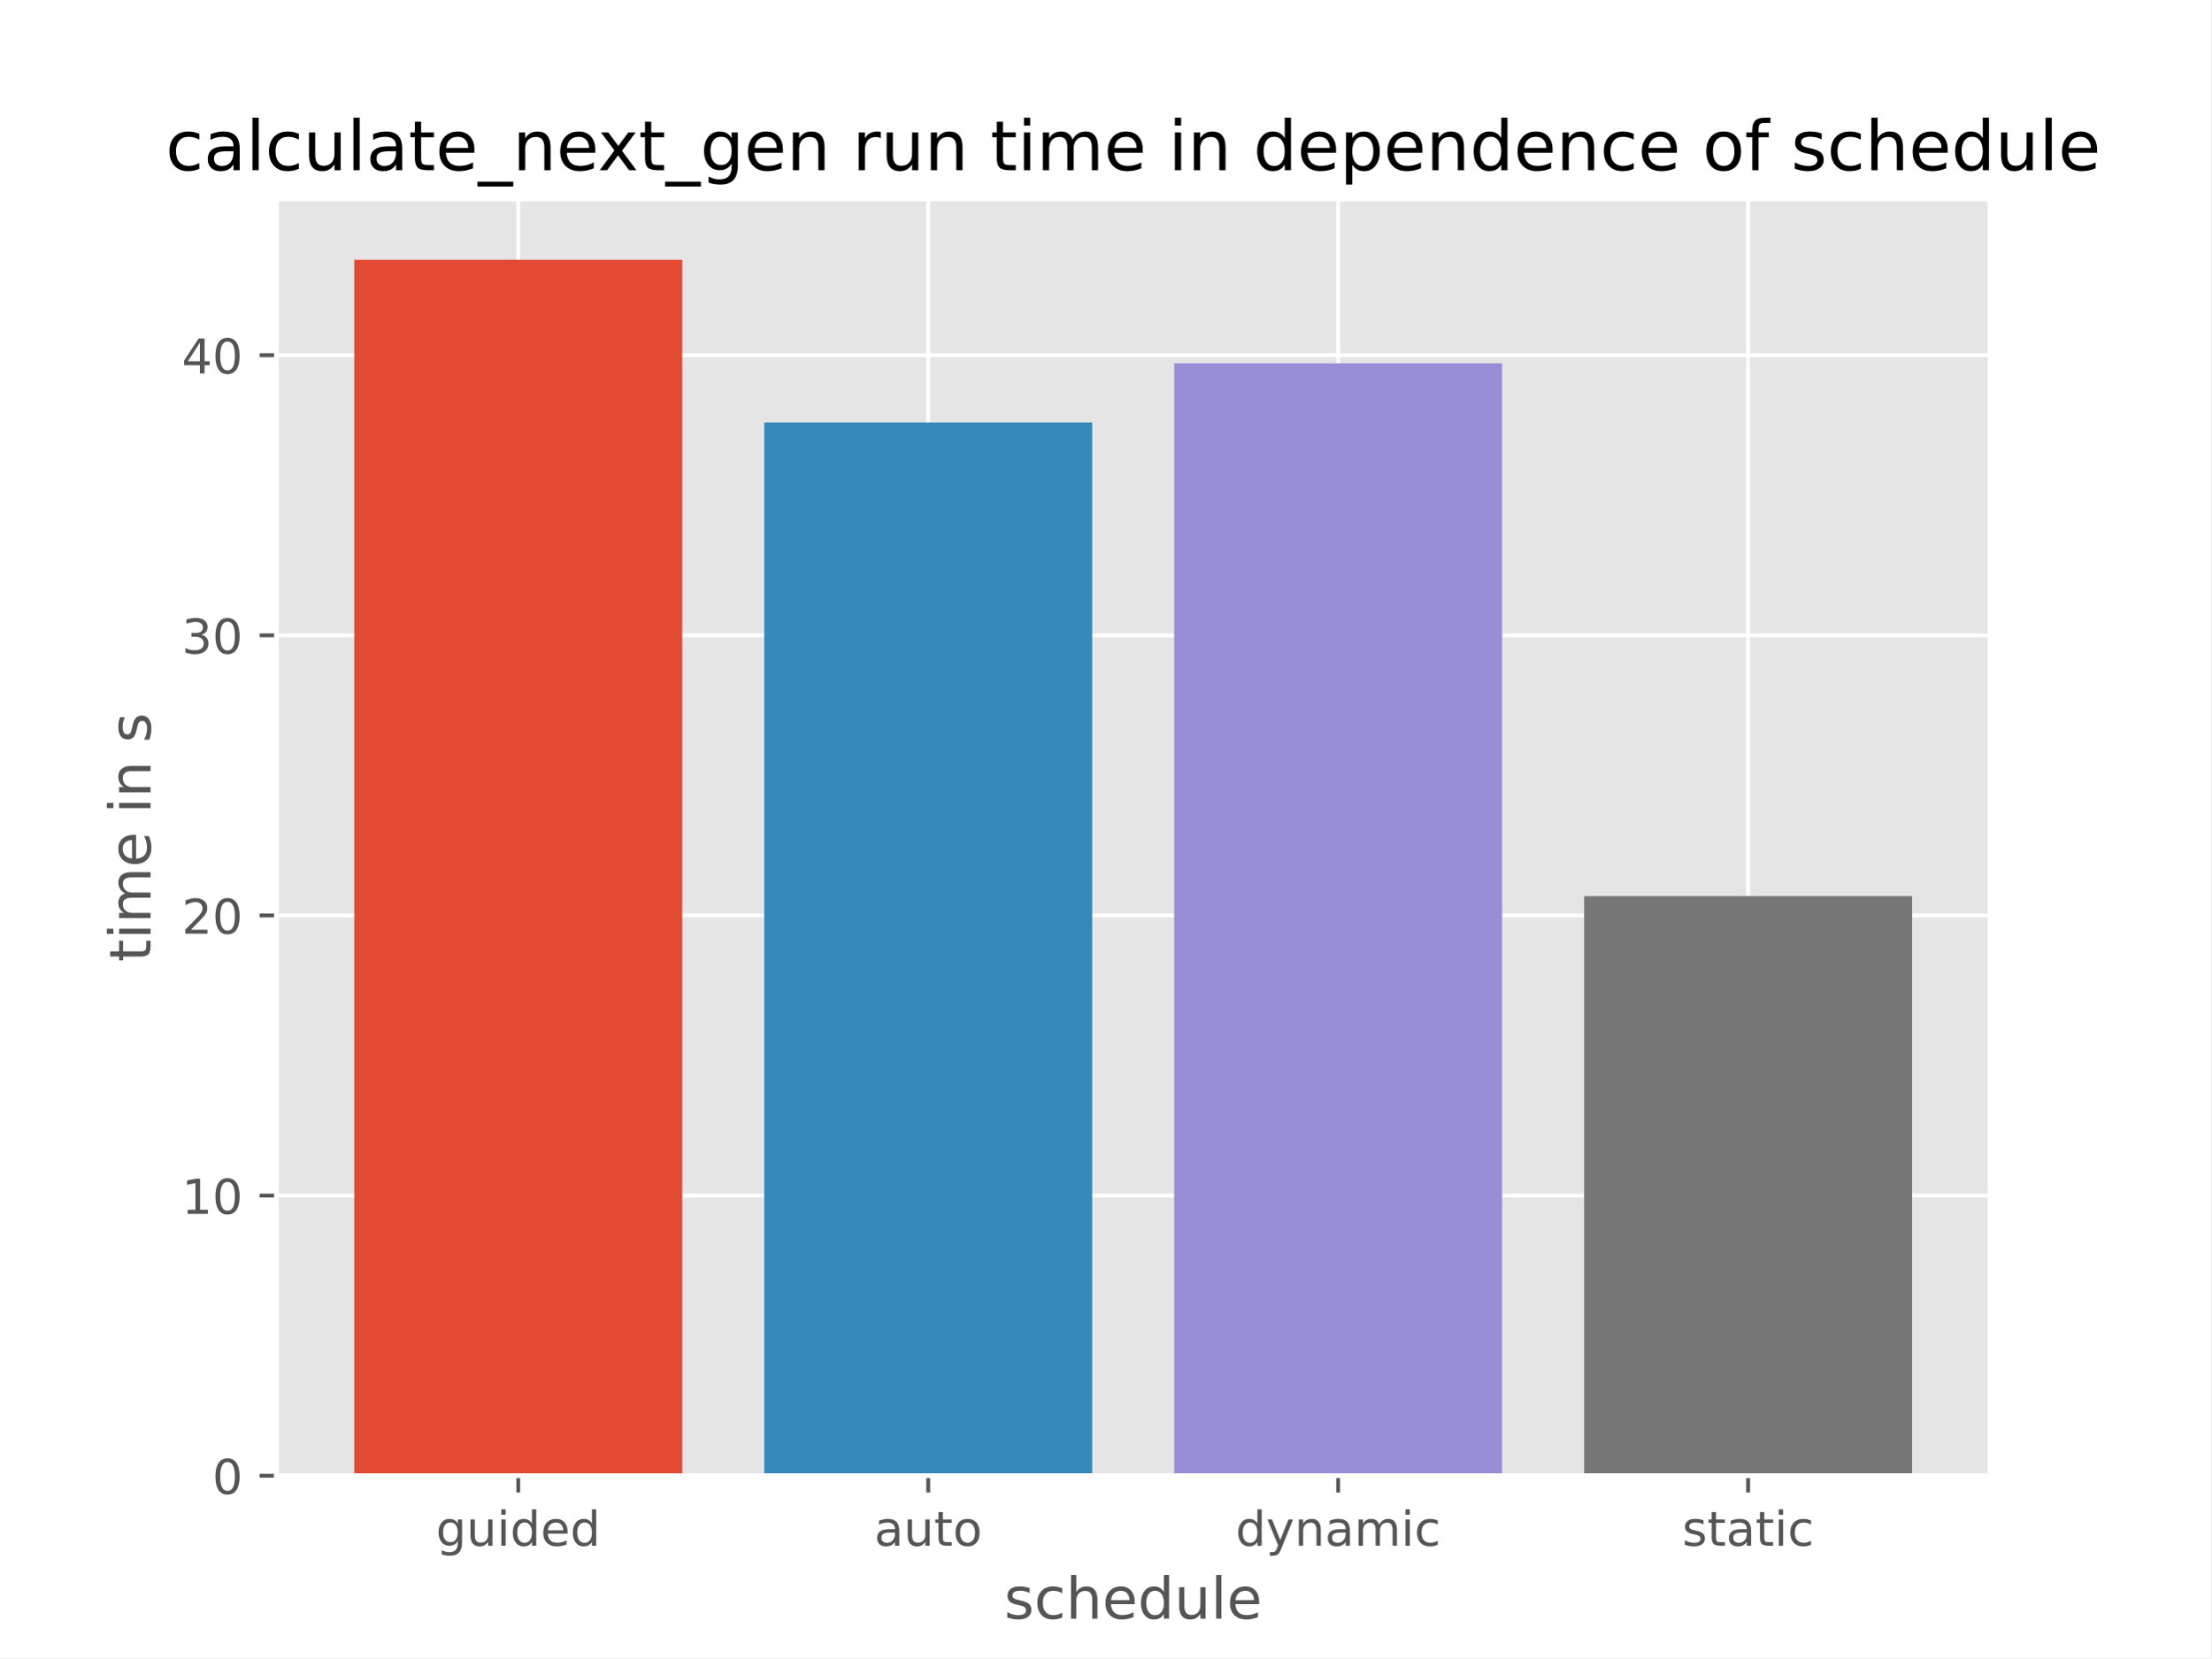
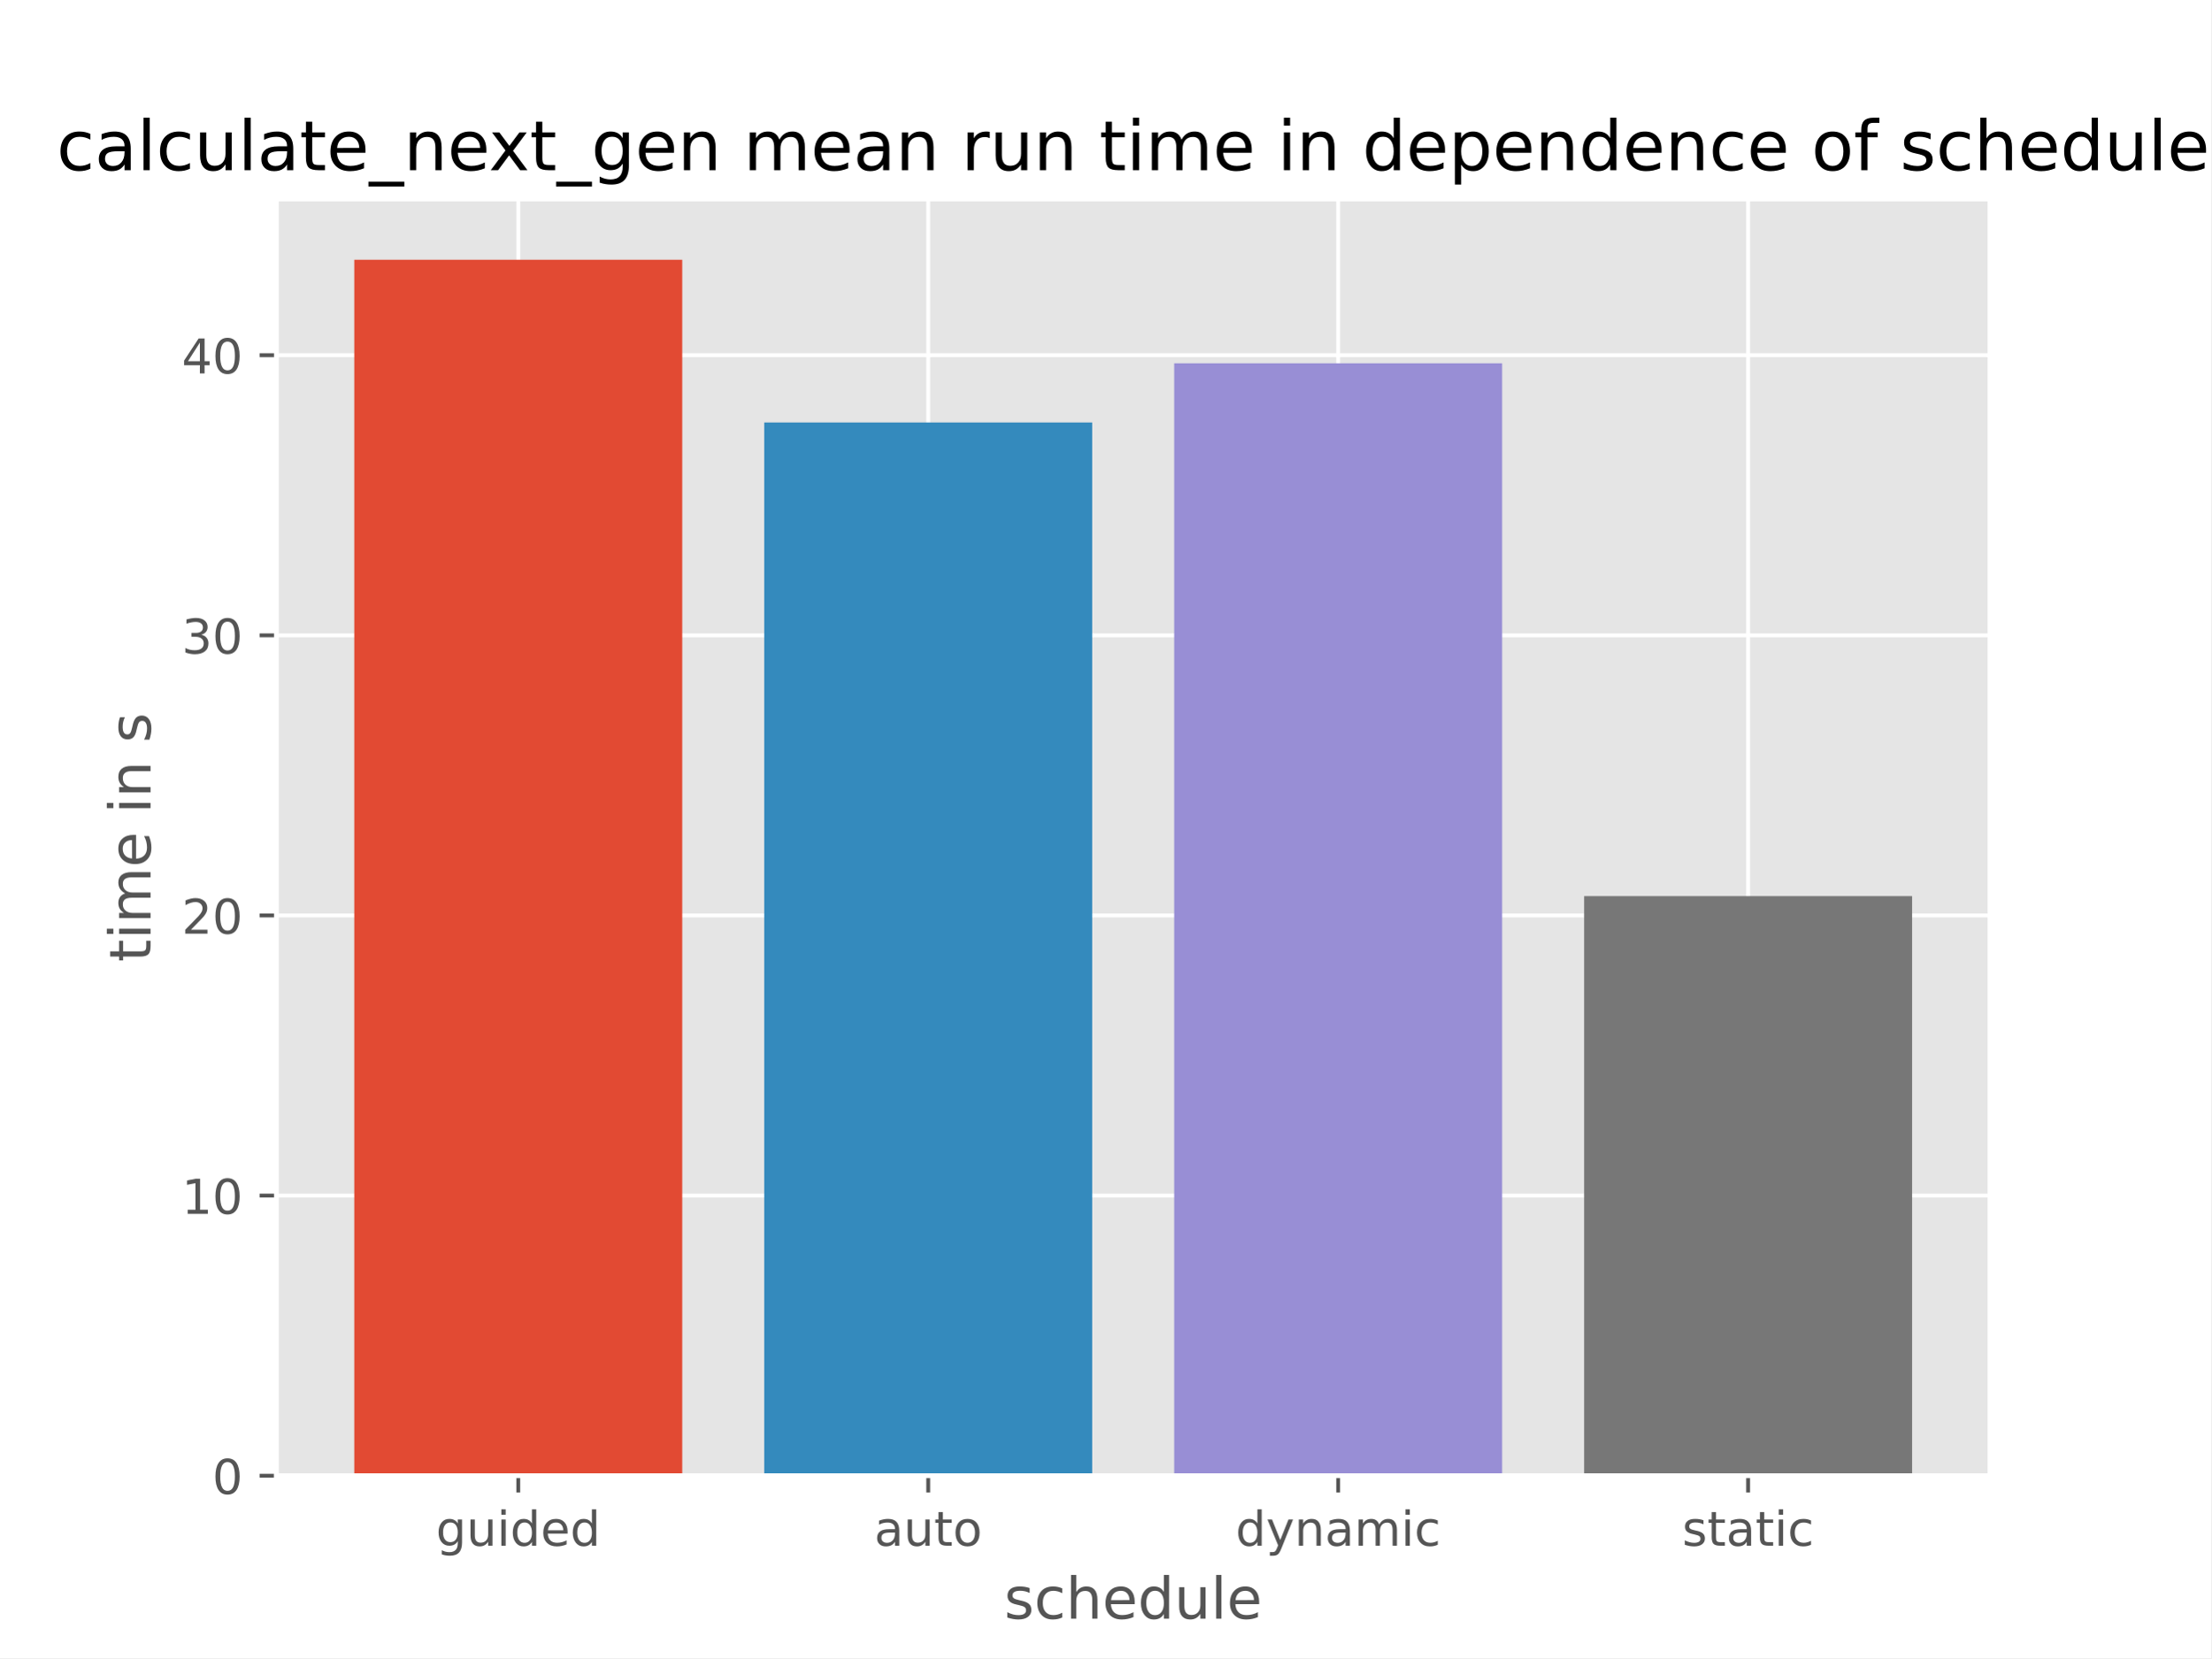
<svg xmlns="http://www.w3.org/2000/svg" xmlns:xlink="http://www.w3.org/1999/xlink" width="460.8pt" height="345.6pt" viewBox="0 0 460.8 345.6" version="1.1">
  <defs>
    <style type="text/css">*{stroke-linejoin: round; stroke-linecap: butt}</style>
  </defs>
  <g id="figure_1">
    <g id="patch_1">
      <path d="M 0 345.6  L 460.8 345.6  L 460.8 0  L 0 0  z " style="fill: #ffffff" />
    </g>
    <g id="axes_1">
      <g id="patch_2">
        <path d="M 57.6 307.584  L 414.72 307.584  L 414.72 41.472  L 57.6 41.472  z " style="fill: #e5e5e5" />
      </g>
      <g id="matplotlib.axis_1">
        <g id="xtick_1">
          <g id="line2d_1">
-             <path d="M 108.007 307.584  L 108.007 41.472  " clip-path="url(#p742bc120b9)" style="fill: none; stroke: #ffffff; stroke-width: 0.8; stroke-linecap: square" />
+             <path d="M 108.007 307.584  L 108.007 41.472  " clip-path="url(#p6f474aec1b)" style="fill: none; stroke: #ffffff; stroke-width: 0.8; stroke-linecap: square" />
          </g>
          <g id="line2d_2">
            <defs>
-               <path id="m1e154e28bb" d="M 0 0  L 0 3.5  " style="stroke: #555555; stroke-width: 0.8" />
+               <path id="mef49418234" d="M 0 0  L 0 3.5  " style="stroke: #555555; stroke-width: 0.8" />
            </defs>
            <g>
-               <use xlink:href="#m1e154e28bb" x="108.007" y="307.584" style="fill: #555555; stroke: #555555; stroke-width: 0.8" />
+               <use xlink:href="#mef49418234" x="108.007" y="307.584" style="fill: #555555; stroke: #555555; stroke-width: 0.8" />
            </g>
          </g>
          <g id="text_1">
            <g style="fill: #555555" transform="translate(90.84986 322.1824)scale(0.1 -0.1)">
              <defs>
                <path id="DejaVuSans-67" d="M 2906 1791  Q 2906 2416 2648 2759  Q 2391 3103 1925 3103  Q 1463 3103 1205 2759  Q 947 2416 947 1791  Q 947 1169 1205 825  Q 1463 481 1925 481  Q 2391 481 2648 825  Q 2906 1169 2906 1791  z M 3481 434  Q 3481 -459 3084 -895  Q 2688 -1331 1869 -1331  Q 1566 -1331 1297 -1286  Q 1028 -1241 775 -1147  L 775 -588  Q 1028 -725 1275 -790  Q 1522 -856 1778 -856  Q 2344 -856 2625 -561  Q 2906 -266 2906 331  L 2906 616  Q 2728 306 2450 153  Q 2172 0 1784 0  Q 1141 0 747 490  Q 353 981 353 1791  Q 353 2603 747 3093  Q 1141 3584 1784 3584  Q 2172 3584 2450 3431  Q 2728 3278 2906 2969  L 2906 3500  L 3481 3500  L 3481 434  z " transform="scale(0.015625)" />
                <path id="DejaVuSans-75" d="M 544 1381  L 544 3500  L 1119 3500  L 1119 1403  Q 1119 906 1312 657  Q 1506 409 1894 409  Q 2359 409 2629 706  Q 2900 1003 2900 1516  L 2900 3500  L 3475 3500  L 3475 0  L 2900 0  L 2900 538  Q 2691 219 2414 64  Q 2138 -91 1772 -91  Q 1169 -91 856 284  Q 544 659 544 1381  z M 1991 3584  L 1991 3584  z " transform="scale(0.015625)" />
                <path id="DejaVuSans-69" d="M 603 3500  L 1178 3500  L 1178 0  L 603 0  L 603 3500  z M 603 4863  L 1178 4863  L 1178 4134  L 603 4134  L 603 4863  z " transform="scale(0.015625)" />
                <path id="DejaVuSans-64" d="M 2906 2969  L 2906 4863  L 3481 4863  L 3481 0  L 2906 0  L 2906 525  Q 2725 213 2448 61  Q 2172 -91 1784 -91  Q 1150 -91 751 415  Q 353 922 353 1747  Q 353 2572 751 3078  Q 1150 3584 1784 3584  Q 2172 3584 2448 3432  Q 2725 3281 2906 2969  z M 947 1747  Q 947 1113 1208 752  Q 1469 391 1925 391  Q 2381 391 2643 752  Q 2906 1113 2906 1747  Q 2906 2381 2643 2742  Q 2381 3103 1925 3103  Q 1469 3103 1208 2742  Q 947 2381 947 1747  z " transform="scale(0.015625)" />
                <path id="DejaVuSans-65" d="M 3597 1894  L 3597 1613  L 953 1613  Q 991 1019 1311 708  Q 1631 397 2203 397  Q 2534 397 2845 478  Q 3156 559 3463 722  L 3463 178  Q 3153 47 2828 -22  Q 2503 -91 2169 -91  Q 1331 -91 842 396  Q 353 884 353 1716  Q 353 2575 817 3079  Q 1281 3584 2069 3584  Q 2775 3584 3186 3129  Q 3597 2675 3597 1894  z M 3022 2063  Q 3016 2534 2758 2815  Q 2500 3097 2075 3097  Q 1594 3097 1305 2825  Q 1016 2553 972 2059  L 3022 2063  z " transform="scale(0.015625)" />
              </defs>
              <use xlink:href="#DejaVuSans-67" />
              <use xlink:href="#DejaVuSans-75" x="63.477" />
              <use xlink:href="#DejaVuSans-69" x="126.855" />
              <use xlink:href="#DejaVuSans-64" x="154.639" />
              <use xlink:href="#DejaVuSans-65" x="218.115" />
              <use xlink:href="#DejaVuSans-64" x="279.639" />
            </g>
          </g>
        </g>
        <g id="xtick_2">
          <g id="line2d_3">
-             <path d="M 193.442 307.584  L 193.442 41.472  " clip-path="url(#p742bc120b9)" style="fill: none; stroke: #ffffff; stroke-width: 0.8; stroke-linecap: square" />
+             <path d="M 193.442 307.584  L 193.442 41.472  " clip-path="url(#p6f474aec1b)" style="fill: none; stroke: #ffffff; stroke-width: 0.8; stroke-linecap: square" />
          </g>
          <g id="line2d_4">
            <g>
-               <use xlink:href="#m1e154e28bb" x="193.442" y="307.584" style="fill: #555555; stroke: #555555; stroke-width: 0.8" />
+               <use xlink:href="#mef49418234" x="193.442" y="307.584" style="fill: #555555; stroke: #555555; stroke-width: 0.8" />
            </g>
          </g>
          <g id="text_2">
            <g style="fill: #555555" transform="translate(182.19 322.1824)scale(0.1 -0.1)">
              <defs>
                <path id="DejaVuSans-61" d="M 2194 1759  Q 1497 1759 1228 1600  Q 959 1441 959 1056  Q 959 750 1161 570  Q 1363 391 1709 391  Q 2188 391 2477 730  Q 2766 1069 2766 1631  L 2766 1759  L 2194 1759  z M 3341 1997  L 3341 0  L 2766 0  L 2766 531  Q 2569 213 2275 61  Q 1981 -91 1556 -91  Q 1019 -91 701 211  Q 384 513 384 1019  Q 384 1609 779 1909  Q 1175 2209 1959 2209  L 2766 2209  L 2766 2266  Q 2766 2663 2505 2880  Q 2244 3097 1772 3097  Q 1472 3097 1187 3025  Q 903 2953 641 2809  L 641 3341  Q 956 3463 1253 3523  Q 1550 3584 1831 3584  Q 2591 3584 2966 3190  Q 3341 2797 3341 1997  z " transform="scale(0.015625)" />
                <path id="DejaVuSans-74" d="M 1172 4494  L 1172 3500  L 2356 3500  L 2356 3053  L 1172 3053  L 1172 1153  Q 1172 725 1289 603  Q 1406 481 1766 481  L 2356 481  L 2356 0  L 1766 0  Q 1100 0 847 248  Q 594 497 594 1153  L 594 3053  L 172 3053  L 172 3500  L 594 3500  L 594 4494  L 1172 4494  z " transform="scale(0.015625)" />
                <path id="DejaVuSans-6f" d="M 1959 3097  Q 1497 3097 1228 2736  Q 959 2375 959 1747  Q 959 1119 1226 758  Q 1494 397 1959 397  Q 2419 397 2687 759  Q 2956 1122 2956 1747  Q 2956 2369 2687 2733  Q 2419 3097 1959 3097  z M 1959 3584  Q 2709 3584 3137 3096  Q 3566 2609 3566 1747  Q 3566 888 3137 398  Q 2709 -91 1959 -91  Q 1206 -91 779 398  Q 353 888 353 1747  Q 353 2609 779 3096  Q 1206 3584 1959 3584  z " transform="scale(0.015625)" />
              </defs>
              <use xlink:href="#DejaVuSans-61" />
              <use xlink:href="#DejaVuSans-75" x="61.279" />
              <use xlink:href="#DejaVuSans-74" x="124.658" />
              <use xlink:href="#DejaVuSans-6f" x="163.867" />
            </g>
          </g>
        </g>
        <g id="xtick_3">
          <g id="line2d_5">
-             <path d="M 278.878 307.584  L 278.878 41.472  " clip-path="url(#p742bc120b9)" style="fill: none; stroke: #ffffff; stroke-width: 0.8; stroke-linecap: square" />
+             <path d="M 278.878 307.584  L 278.878 41.472  " clip-path="url(#p6f474aec1b)" style="fill: none; stroke: #ffffff; stroke-width: 0.8; stroke-linecap: square" />
          </g>
          <g id="line2d_6">
            <g>
-               <use xlink:href="#m1e154e28bb" x="278.878" y="307.584" style="fill: #555555; stroke: #555555; stroke-width: 0.8" />
+               <use xlink:href="#mef49418234" x="278.878" y="307.584" style="fill: #555555; stroke: #555555; stroke-width: 0.8" />
            </g>
          </g>
          <g id="text_3">
            <g style="fill: #555555" transform="translate(257.5027 322.1824)scale(0.1 -0.1)">
              <defs>
                <path id="DejaVuSans-79" d="M 2059 -325  Q 1816 -950 1584 -1140  Q 1353 -1331 966 -1331  L 506 -1331  L 506 -850  L 844 -850  Q 1081 -850 1212 -737  Q 1344 -625 1503 -206  L 1606 56  L 191 3500  L 800 3500  L 1894 763  L 2988 3500  L 3597 3500  L 2059 -325  z " transform="scale(0.015625)" />
                <path id="DejaVuSans-6e" d="M 3513 2113  L 3513 0  L 2938 0  L 2938 2094  Q 2938 2591 2744 2837  Q 2550 3084 2163 3084  Q 1697 3084 1428 2787  Q 1159 2491 1159 1978  L 1159 0  L 581 0  L 581 3500  L 1159 3500  L 1159 2956  Q 1366 3272 1645 3428  Q 1925 3584 2291 3584  Q 2894 3584 3203 3211  Q 3513 2838 3513 2113  z " transform="scale(0.015625)" />
                <path id="DejaVuSans-6d" d="M 3328 2828  Q 3544 3216 3844 3400  Q 4144 3584 4550 3584  Q 5097 3584 5394 3201  Q 5691 2819 5691 2113  L 5691 0  L 5113 0  L 5113 2094  Q 5113 2597 4934 2840  Q 4756 3084 4391 3084  Q 3944 3084 3684 2787  Q 3425 2491 3425 1978  L 3425 0  L 2847 0  L 2847 2094  Q 2847 2600 2669 2842  Q 2491 3084 2119 3084  Q 1678 3084 1418 2786  Q 1159 2488 1159 1978  L 1159 0  L 581 0  L 581 3500  L 1159 3500  L 1159 2956  Q 1356 3278 1631 3431  Q 1906 3584 2284 3584  Q 2666 3584 2933 3390  Q 3200 3197 3328 2828  z " transform="scale(0.015625)" />
                <path id="DejaVuSans-63" d="M 3122 3366  L 3122 2828  Q 2878 2963 2633 3030  Q 2388 3097 2138 3097  Q 1578 3097 1268 2742  Q 959 2388 959 1747  Q 959 1106 1268 751  Q 1578 397 2138 397  Q 2388 397 2633 464  Q 2878 531 3122 666  L 3122 134  Q 2881 22 2623 -34  Q 2366 -91 2075 -91  Q 1284 -91 818 406  Q 353 903 353 1747  Q 353 2603 823 3093  Q 1294 3584 2113 3584  Q 2378 3584 2631 3529  Q 2884 3475 3122 3366  z " transform="scale(0.015625)" />
              </defs>
              <use xlink:href="#DejaVuSans-64" />
              <use xlink:href="#DejaVuSans-79" x="63.477" />
              <use xlink:href="#DejaVuSans-6e" x="122.656" />
              <use xlink:href="#DejaVuSans-61" x="186.035" />
              <use xlink:href="#DejaVuSans-6d" x="247.314" />
              <use xlink:href="#DejaVuSans-69" x="344.727" />
              <use xlink:href="#DejaVuSans-63" x="372.51" />
            </g>
          </g>
        </g>
        <g id="xtick_4">
          <g id="line2d_7">
-             <path d="M 364.313 307.584  L 364.313 41.472  " clip-path="url(#p742bc120b9)" style="fill: none; stroke: #ffffff; stroke-width: 0.8; stroke-linecap: square" />
+             <path d="M 364.313 307.584  L 364.313 41.472  " clip-path="url(#p6f474aec1b)" style="fill: none; stroke: #ffffff; stroke-width: 0.8; stroke-linecap: square" />
          </g>
          <g id="line2d_8">
            <g>
-               <use xlink:href="#m1e154e28bb" x="364.313" y="307.584" style="fill: #555555; stroke: #555555; stroke-width: 0.8" />
+               <use xlink:href="#mef49418234" x="364.313" y="307.584" style="fill: #555555; stroke: #555555; stroke-width: 0.8" />
            </g>
          </g>
          <g id="text_4">
            <g style="fill: #555555" transform="translate(350.5858 322.1824)scale(0.1 -0.1)">
              <defs>
                <path id="DejaVuSans-73" d="M 2834 3397  L 2834 2853  Q 2591 2978 2328 3040  Q 2066 3103 1784 3103  Q 1356 3103 1142 2972  Q 928 2841 928 2578  Q 928 2378 1081 2264  Q 1234 2150 1697 2047  L 1894 2003  Q 2506 1872 2764 1633  Q 3022 1394 3022 966  Q 3022 478 2636 193  Q 2250 -91 1575 -91  Q 1294 -91 989 -36  Q 684 19 347 128  L 347 722  Q 666 556 975 473  Q 1284 391 1588 391  Q 1994 391 2212 530  Q 2431 669 2431 922  Q 2431 1156 2273 1281  Q 2116 1406 1581 1522  L 1381 1569  Q 847 1681 609 1914  Q 372 2147 372 2553  Q 372 3047 722 3315  Q 1072 3584 1716 3584  Q 2034 3584 2315 3537  Q 2597 3491 2834 3397  z " transform="scale(0.015625)" />
              </defs>
              <use xlink:href="#DejaVuSans-73" />
              <use xlink:href="#DejaVuSans-74" x="52.1" />
              <use xlink:href="#DejaVuSans-61" x="91.309" />
              <use xlink:href="#DejaVuSans-74" x="152.588" />
              <use xlink:href="#DejaVuSans-69" x="191.797" />
              <use xlink:href="#DejaVuSans-63" x="219.58" />
            </g>
          </g>
        </g>
        <g id="text_5">
          <g style="fill: #555555" transform="translate(209.2706 337.3802)scale(0.12 -0.12)">
            <defs>
              <path id="DejaVuSans-68" d="M 3513 2113  L 3513 0  L 2938 0  L 2938 2094  Q 2938 2591 2744 2837  Q 2550 3084 2163 3084  Q 1697 3084 1428 2787  Q 1159 2491 1159 1978  L 1159 0  L 581 0  L 581 4863  L 1159 4863  L 1159 2956  Q 1366 3272 1645 3428  Q 1925 3584 2291 3584  Q 2894 3584 3203 3211  Q 3513 2838 3513 2113  z " transform="scale(0.015625)" />
              <path id="DejaVuSans-6c" d="M 603 4863  L 1178 4863  L 1178 0  L 603 0  L 603 4863  z " transform="scale(0.015625)" />
            </defs>
            <use xlink:href="#DejaVuSans-73" />
            <use xlink:href="#DejaVuSans-63" x="52.1" />
            <use xlink:href="#DejaVuSans-68" x="107.08" />
            <use xlink:href="#DejaVuSans-65" x="170.459" />
            <use xlink:href="#DejaVuSans-64" x="231.982" />
            <use xlink:href="#DejaVuSans-75" x="295.459" />
            <use xlink:href="#DejaVuSans-6c" x="358.838" />
            <use xlink:href="#DejaVuSans-65" x="386.621" />
          </g>
        </g>
      </g>
      <g id="matplotlib.axis_2">
        <g id="ytick_1">
          <g id="line2d_9">
-             <path d="M 57.6 307.584  L 414.72 307.584  " clip-path="url(#p742bc120b9)" style="fill: none; stroke: #ffffff; stroke-width: 0.8; stroke-linecap: square" />
+             <path d="M 57.6 307.584  L 414.72 307.584  " clip-path="url(#p6f474aec1b)" style="fill: none; stroke: #ffffff; stroke-width: 0.8; stroke-linecap: square" />
          </g>
          <g id="line2d_10">
            <defs>
-               <path id="m671fab4cef" d="M 0 0  L -3.5 0  " style="stroke: #555555; stroke-width: 0.8" />
+               <path id="me6cc6d4d2a" d="M 0 0  L -3.5 0  " style="stroke: #555555; stroke-width: 0.8" />
            </defs>
            <g>
-               <use xlink:href="#m671fab4cef" x="57.6" y="307.584" style="fill: #555555; stroke: #555555; stroke-width: 0.8" />
+               <use xlink:href="#me6cc6d4d2a" x="57.6" y="307.584" style="fill: #555555; stroke: #555555; stroke-width: 0.8" />
            </g>
          </g>
          <g id="text_6">
            <g style="fill: #555555" transform="translate(44.2375 311.3832)scale(0.1 -0.1)">
              <defs>
                <path id="DejaVuSans-30" d="M 2034 4250  Q 1547 4250 1301 3770  Q 1056 3291 1056 2328  Q 1056 1369 1301 889  Q 1547 409 2034 409  Q 2525 409 2770 889  Q 3016 1369 3016 2328  Q 3016 3291 2770 3770  Q 2525 4250 2034 4250  z M 2034 4750  Q 2819 4750 3233 4129  Q 3647 3509 3647 2328  Q 3647 1150 3233 529  Q 2819 -91 2034 -91  Q 1250 -91 836 529  Q 422 1150 422 2328  Q 422 3509 836 4129  Q 1250 4750 2034 4750  z " transform="scale(0.015625)" />
              </defs>
              <use xlink:href="#DejaVuSans-30" />
            </g>
          </g>
        </g>
        <g id="ytick_2">
          <g id="line2d_11">
-             <path d="M 57.6 249.196  L 414.72 249.196  " clip-path="url(#p742bc120b9)" style="fill: none; stroke: #ffffff; stroke-width: 0.8; stroke-linecap: square" />
+             <path d="M 57.6 249.196  L 414.72 249.196  " clip-path="url(#p6f474aec1b)" style="fill: none; stroke: #ffffff; stroke-width: 0.8; stroke-linecap: square" />
          </g>
          <g id="line2d_12">
            <g>
-               <use xlink:href="#m671fab4cef" x="57.6" y="249.196" style="fill: #555555; stroke: #555555; stroke-width: 0.8" />
+               <use xlink:href="#me6cc6d4d2a" x="57.6" y="249.196" style="fill: #555555; stroke: #555555; stroke-width: 0.8" />
            </g>
          </g>
          <g id="text_7">
            <g style="fill: #555555" transform="translate(37.875 252.9952)scale(0.1 -0.1)">
              <defs>
                <path id="DejaVuSans-31" d="M 794 531  L 1825 531  L 1825 4091  L 703 3866  L 703 4441  L 1819 4666  L 2450 4666  L 2450 531  L 3481 531  L 3481 0  L 794 0  L 794 531  z " transform="scale(0.015625)" />
              </defs>
              <use xlink:href="#DejaVuSans-31" />
              <use xlink:href="#DejaVuSans-30" x="63.623" />
            </g>
          </g>
        </g>
        <g id="ytick_3">
          <g id="line2d_13">
-             <path d="M 57.6 190.808  L 414.72 190.808  " clip-path="url(#p742bc120b9)" style="fill: none; stroke: #ffffff; stroke-width: 0.8; stroke-linecap: square" />
+             <path d="M 57.6 190.808  L 414.72 190.808  " clip-path="url(#p6f474aec1b)" style="fill: none; stroke: #ffffff; stroke-width: 0.8; stroke-linecap: square" />
          </g>
          <g id="line2d_14">
            <g>
-               <use xlink:href="#m671fab4cef" x="57.6" y="190.808" style="fill: #555555; stroke: #555555; stroke-width: 0.8" />
+               <use xlink:href="#me6cc6d4d2a" x="57.6" y="190.808" style="fill: #555555; stroke: #555555; stroke-width: 0.8" />
            </g>
          </g>
          <g id="text_8">
            <g style="fill: #555555" transform="translate(37.875 194.6071)scale(0.1 -0.1)">
              <defs>
                <path id="DejaVuSans-32" d="M 1228 531  L 3431 531  L 3431 0  L 469 0  L 469 531  Q 828 903 1448 1529  Q 2069 2156 2228 2338  Q 2531 2678 2651 2914  Q 2772 3150 2772 3378  Q 2772 3750 2511 3984  Q 2250 4219 1831 4219  Q 1534 4219 1204 4116  Q 875 4013 500 3803  L 500 4441  Q 881 4594 1212 4672  Q 1544 4750 1819 4750  Q 2544 4750 2975 4387  Q 3406 4025 3406 3419  Q 3406 3131 3298 2873  Q 3191 2616 2906 2266  Q 2828 2175 2409 1742  Q 1991 1309 1228 531  z " transform="scale(0.015625)" />
              </defs>
              <use xlink:href="#DejaVuSans-32" />
              <use xlink:href="#DejaVuSans-30" x="63.623" />
            </g>
          </g>
        </g>
        <g id="ytick_4">
          <g id="line2d_15">
-             <path d="M 57.6 132.42  L 414.72 132.42  " clip-path="url(#p742bc120b9)" style="fill: none; stroke: #ffffff; stroke-width: 0.8; stroke-linecap: square" />
+             <path d="M 57.6 132.42  L 414.72 132.42  " clip-path="url(#p6f474aec1b)" style="fill: none; stroke: #ffffff; stroke-width: 0.8; stroke-linecap: square" />
          </g>
          <g id="line2d_16">
            <g>
-               <use xlink:href="#m671fab4cef" x="57.6" y="132.42" style="fill: #555555; stroke: #555555; stroke-width: 0.8" />
+               <use xlink:href="#me6cc6d4d2a" x="57.6" y="132.42" style="fill: #555555; stroke: #555555; stroke-width: 0.8" />
            </g>
          </g>
          <g id="text_9">
            <g style="fill: #555555" transform="translate(37.875 136.2191)scale(0.1 -0.1)">
              <defs>
                <path id="DejaVuSans-33" d="M 2597 2516  Q 3050 2419 3304 2112  Q 3559 1806 3559 1356  Q 3559 666 3084 287  Q 2609 -91 1734 -91  Q 1441 -91 1130 -33  Q 819 25 488 141  L 488 750  Q 750 597 1062 519  Q 1375 441 1716 441  Q 2309 441 2620 675  Q 2931 909 2931 1356  Q 2931 1769 2642 2001  Q 2353 2234 1838 2234  L 1294 2234  L 1294 2753  L 1863 2753  Q 2328 2753 2575 2939  Q 2822 3125 2822 3475  Q 2822 3834 2567 4026  Q 2313 4219 1838 4219  Q 1578 4219 1281 4162  Q 984 4106 628 3988  L 628 4550  Q 988 4650 1302 4700  Q 1616 4750 1894 4750  Q 2613 4750 3031 4423  Q 3450 4097 3450 3541  Q 3450 3153 3228 2886  Q 3006 2619 2597 2516  z " transform="scale(0.015625)" />
              </defs>
              <use xlink:href="#DejaVuSans-33" />
              <use xlink:href="#DejaVuSans-30" x="63.623" />
            </g>
          </g>
        </g>
        <g id="ytick_5">
          <g id="line2d_17">
-             <path d="M 57.6 74.032  L 414.72 74.032  " clip-path="url(#p742bc120b9)" style="fill: none; stroke: #ffffff; stroke-width: 0.8; stroke-linecap: square" />
+             <path d="M 57.6 74.032  L 414.72 74.032  " clip-path="url(#p6f474aec1b)" style="fill: none; stroke: #ffffff; stroke-width: 0.8; stroke-linecap: square" />
          </g>
          <g id="line2d_18">
            <g>
-               <use xlink:href="#m671fab4cef" x="57.6" y="74.032" style="fill: #555555; stroke: #555555; stroke-width: 0.8" />
+               <use xlink:href="#me6cc6d4d2a" x="57.6" y="74.032" style="fill: #555555; stroke: #555555; stroke-width: 0.8" />
            </g>
          </g>
          <g id="text_10">
            <g style="fill: #555555" transform="translate(37.875 77.83106)scale(0.1 -0.1)">
              <defs>
                <path id="DejaVuSans-34" d="M 2419 4116  L 825 1625  L 2419 1625  L 2419 4116  z M 2253 4666  L 3047 4666  L 3047 1625  L 3713 1625  L 3713 1100  L 3047 1100  L 3047 0  L 2419 0  L 2419 1100  L 313 1100  L 313 1709  L 2253 4666  z " transform="scale(0.015625)" />
              </defs>
              <use xlink:href="#DejaVuSans-34" />
              <use xlink:href="#DejaVuSans-30" x="63.623" />
            </g>
          </g>
        </g>
        <g id="text_11">
          <g style="fill: #555555" transform="translate(31.37937 200.4921)rotate(-90)scale(0.12 -0.12)">
            <defs>
              <path id="DejaVuSans-20" transform="scale(0.015625)" />
            </defs>
            <use xlink:href="#DejaVuSans-74" />
            <use xlink:href="#DejaVuSans-69" x="39.209" />
            <use xlink:href="#DejaVuSans-6d" x="66.992" />
            <use xlink:href="#DejaVuSans-65" x="164.404" />
            <use xlink:href="#DejaVuSans-20" x="225.928" />
            <use xlink:href="#DejaVuSans-69" x="257.715" />
            <use xlink:href="#DejaVuSans-6e" x="285.498" />
            <use xlink:href="#DejaVuSans-20" x="348.877" />
            <use xlink:href="#DejaVuSans-73" x="380.664" />
          </g>
        </g>
      </g>
      <g id="patch_3">
-         <path d="M 73.833 307.584  L 142.181 307.584  L 142.181 54.144  L 73.833 54.144  z " clip-path="url(#p742bc120b9)" style="fill: #e24a33" />
+         <path d="M 73.833 307.584  L 142.181 307.584  L 142.181 54.144  L 73.833 54.144  z " clip-path="url(#p6f474aec1b)" style="fill: #e24a33" />
      </g>
      <g id="patch_4">
-         <path d="M 159.268 307.584  L 227.616 307.584  L 227.616 88.052  L 159.268 88.052  z " clip-path="url(#p742bc120b9)" style="fill: #348abd" />
+         <path d="M 159.268 307.584  L 227.616 307.584  L 227.616 88.052  L 159.268 88.052  z " clip-path="url(#p6f474aec1b)" style="fill: #348abd" />
      </g>
      <g id="patch_5">
-         <path d="M 244.704 307.584  L 313.052 307.584  L 313.052 75.717  L 244.704 75.717  z " clip-path="url(#p742bc120b9)" style="fill: #988ed5" />
+         <path d="M 244.704 307.584  L 313.052 307.584  L 313.052 75.717  L 244.704 75.717  z " clip-path="url(#p6f474aec1b)" style="fill: #988ed5" />
      </g>
      <g id="patch_6">
-         <path d="M 330.139 307.584  L 398.487 307.584  L 398.487 186.772  L 330.139 186.772  z " clip-path="url(#p742bc120b9)" style="fill: #777777" />
+         <path d="M 330.139 307.584  L 398.487 307.584  L 398.487 186.772  L 330.139 186.772  z " clip-path="url(#p6f474aec1b)" style="fill: #777777" />
      </g>
      <g id="patch_7">
        <path d="M 57.6 307.584  L 57.6 41.472  " style="fill: none; stroke: #ffffff; stroke-linejoin: miter; stroke-linecap: square" />
      </g>
      <g id="patch_8">
        <path d="M 414.72 307.584  L 414.72 41.472  " style="fill: none; stroke: #ffffff; stroke-linejoin: miter; stroke-linecap: square" />
      </g>
      <g id="patch_9">
        <path d="M 57.6 307.584  L 414.72 307.584  " style="fill: none; stroke: #ffffff; stroke-linejoin: miter; stroke-linecap: square" />
      </g>
      <g id="patch_10">
        <path d="M 57.6 41.472  L 414.72 41.472  " style="fill: none; stroke: #ffffff; stroke-linejoin: miter; stroke-linecap: square" />
      </g>
      <g id="text_12">
-         <g transform="translate(34.515 35.472)scale(0.144 -0.144)">
+         <g transform="translate(11.808 35.472)scale(0.144 -0.144)">
          <defs>
            <path id="DejaVuSans-5f" d="M 3263 -1063  L 3263 -1509  L -63 -1509  L -63 -1063  L 3263 -1063  z " transform="scale(0.015625)" />
            <path id="DejaVuSans-78" d="M 3513 3500  L 2247 1797  L 3578 0  L 2900 0  L 1881 1375  L 863 0  L 184 0  L 1544 1831  L 300 3500  L 978 3500  L 1906 2253  L 2834 3500  L 3513 3500  z " transform="scale(0.015625)" />
            <path id="DejaVuSans-72" d="M 2631 2963  Q 2534 3019 2420 3045  Q 2306 3072 2169 3072  Q 1681 3072 1420 2755  Q 1159 2438 1159 1844  L 1159 0  L 581 0  L 581 3500  L 1159 3500  L 1159 2956  Q 1341 3275 1631 3429  Q 1922 3584 2338 3584  Q 2397 3584 2469 3576  Q 2541 3569 2628 3553  L 2631 2963  z " transform="scale(0.015625)" />
            <path id="DejaVuSans-70" d="M 1159 525  L 1159 -1331  L 581 -1331  L 581 3500  L 1159 3500  L 1159 2969  Q 1341 3281 1617 3432  Q 1894 3584 2278 3584  Q 2916 3584 3314 3078  Q 3713 2572 3713 1747  Q 3713 922 3314 415  Q 2916 -91 2278 -91  Q 1894 -91 1617 61  Q 1341 213 1159 525  z M 3116 1747  Q 3116 2381 2855 2742  Q 2594 3103 2138 3103  Q 1681 3103 1420 2742  Q 1159 2381 1159 1747  Q 1159 1113 1420 752  Q 1681 391 2138 391  Q 2594 391 2855 752  Q 3116 1113 3116 1747  z " transform="scale(0.015625)" />
            <path id="DejaVuSans-66" d="M 2375 4863  L 2375 4384  L 1825 4384  Q 1516 4384 1395 4259  Q 1275 4134 1275 3809  L 1275 3500  L 2222 3500  L 2222 3053  L 1275 3053  L 1275 0  L 697 0  L 697 3053  L 147 3053  L 147 3500  L 697 3500  L 697 3744  Q 697 4328 969 4595  Q 1241 4863 1831 4863  L 2375 4863  z " transform="scale(0.015625)" />
          </defs>
          <use xlink:href="#DejaVuSans-63" />
          <use xlink:href="#DejaVuSans-61" x="54.98" />
          <use xlink:href="#DejaVuSans-6c" x="116.26" />
          <use xlink:href="#DejaVuSans-63" x="144.043" />
          <use xlink:href="#DejaVuSans-75" x="199.023" />
          <use xlink:href="#DejaVuSans-6c" x="262.402" />
          <use xlink:href="#DejaVuSans-61" x="290.186" />
          <use xlink:href="#DejaVuSans-74" x="351.465" />
          <use xlink:href="#DejaVuSans-65" x="390.674" />
          <use xlink:href="#DejaVuSans-5f" x="452.197" />
          <use xlink:href="#DejaVuSans-6e" x="502.197" />
          <use xlink:href="#DejaVuSans-65" x="565.576" />
          <use xlink:href="#DejaVuSans-78" x="625.35" />
          <use xlink:href="#DejaVuSans-74" x="684.529" />
          <use xlink:href="#DejaVuSans-5f" x="723.738" />
          <use xlink:href="#DejaVuSans-67" x="773.738" />
          <use xlink:href="#DejaVuSans-65" x="837.215" />
          <use xlink:href="#DejaVuSans-6e" x="898.738" />
          <use xlink:href="#DejaVuSans-20" x="962.117" />
-           <use xlink:href="#DejaVuSans-72" x="993.904" />
-           <use xlink:href="#DejaVuSans-75" x="1035.018" />
-           <use xlink:href="#DejaVuSans-6e" x="1098.396" />
-           <use xlink:href="#DejaVuSans-20" x="1161.775" />
-           <use xlink:href="#DejaVuSans-74" x="1193.562" />
-           <use xlink:href="#DejaVuSans-69" x="1232.771" />
-           <use xlink:href="#DejaVuSans-6d" x="1260.555" />
-           <use xlink:href="#DejaVuSans-65" x="1357.967" />
-           <use xlink:href="#DejaVuSans-20" x="1419.49" />
-           <use xlink:href="#DejaVuSans-69" x="1451.277" />
-           <use xlink:href="#DejaVuSans-6e" x="1479.061" />
-           <use xlink:href="#DejaVuSans-20" x="1542.439" />
-           <use xlink:href="#DejaVuSans-64" x="1574.227" />
-           <use xlink:href="#DejaVuSans-65" x="1637.703" />
-           <use xlink:href="#DejaVuSans-70" x="1699.227" />
-           <use xlink:href="#DejaVuSans-65" x="1762.703" />
-           <use xlink:href="#DejaVuSans-6e" x="1824.227" />
-           <use xlink:href="#DejaVuSans-64" x="1887.605" />
-           <use xlink:href="#DejaVuSans-65" x="1951.082" />
-           <use xlink:href="#DejaVuSans-6e" x="2012.605" />
-           <use xlink:href="#DejaVuSans-63" x="2075.984" />
-           <use xlink:href="#DejaVuSans-65" x="2130.965" />
-           <use xlink:href="#DejaVuSans-20" x="2192.488" />
-           <use xlink:href="#DejaVuSans-6f" x="2224.275" />
-           <use xlink:href="#DejaVuSans-66" x="2285.457" />
-           <use xlink:href="#DejaVuSans-20" x="2320.662" />
-           <use xlink:href="#DejaVuSans-73" x="2352.449" />
-           <use xlink:href="#DejaVuSans-63" x="2404.549" />
-           <use xlink:href="#DejaVuSans-68" x="2459.529" />
-           <use xlink:href="#DejaVuSans-65" x="2522.908" />
-           <use xlink:href="#DejaVuSans-64" x="2584.432" />
-           <use xlink:href="#DejaVuSans-75" x="2647.908" />
-           <use xlink:href="#DejaVuSans-6c" x="2711.287" />
-           <use xlink:href="#DejaVuSans-65" x="2739.07" />
+           <use xlink:href="#DejaVuSans-6d" x="993.904" />
+           <use xlink:href="#DejaVuSans-65" x="1091.316" />
+           <use xlink:href="#DejaVuSans-61" x="1152.84" />
+           <use xlink:href="#DejaVuSans-6e" x="1214.119" />
+           <use xlink:href="#DejaVuSans-20" x="1277.498" />
+           <use xlink:href="#DejaVuSans-72" x="1309.285" />
+           <use xlink:href="#DejaVuSans-75" x="1350.398" />
+           <use xlink:href="#DejaVuSans-6e" x="1413.777" />
+           <use xlink:href="#DejaVuSans-20" x="1477.156" />
+           <use xlink:href="#DejaVuSans-74" x="1508.943" />
+           <use xlink:href="#DejaVuSans-69" x="1548.152" />
+           <use xlink:href="#DejaVuSans-6d" x="1575.936" />
+           <use xlink:href="#DejaVuSans-65" x="1673.348" />
+           <use xlink:href="#DejaVuSans-20" x="1734.871" />
+           <use xlink:href="#DejaVuSans-69" x="1766.658" />
+           <use xlink:href="#DejaVuSans-6e" x="1794.441" />
+           <use xlink:href="#DejaVuSans-20" x="1857.82" />
+           <use xlink:href="#DejaVuSans-64" x="1889.607" />
+           <use xlink:href="#DejaVuSans-65" x="1953.084" />
+           <use xlink:href="#DejaVuSans-70" x="2014.607" />
+           <use xlink:href="#DejaVuSans-65" x="2078.084" />
+           <use xlink:href="#DejaVuSans-6e" x="2139.607" />
+           <use xlink:href="#DejaVuSans-64" x="2202.986" />
+           <use xlink:href="#DejaVuSans-65" x="2266.463" />
+           <use xlink:href="#DejaVuSans-6e" x="2327.986" />
+           <use xlink:href="#DejaVuSans-63" x="2391.365" />
+           <use xlink:href="#DejaVuSans-65" x="2446.346" />
+           <use xlink:href="#DejaVuSans-20" x="2507.869" />
+           <use xlink:href="#DejaVuSans-6f" x="2539.656" />
+           <use xlink:href="#DejaVuSans-66" x="2600.838" />
+           <use xlink:href="#DejaVuSans-20" x="2636.043" />
+           <use xlink:href="#DejaVuSans-73" x="2667.83" />
+           <use xlink:href="#DejaVuSans-63" x="2719.93" />
+           <use xlink:href="#DejaVuSans-68" x="2774.91" />
+           <use xlink:href="#DejaVuSans-65" x="2838.289" />
+           <use xlink:href="#DejaVuSans-64" x="2899.812" />
+           <use xlink:href="#DejaVuSans-75" x="2963.289" />
+           <use xlink:href="#DejaVuSans-6c" x="3026.668" />
+           <use xlink:href="#DejaVuSans-65" x="3054.451" />
        </g>
      </g>
    </g>
  </g>
  <defs>
-     <clipPath id="p742bc120b9">
+     <clipPath id="p6f474aec1b">
      <rect x="57.6" y="41.472" width="357.12" height="266.112" />
    </clipPath>
  </defs>
</svg>
